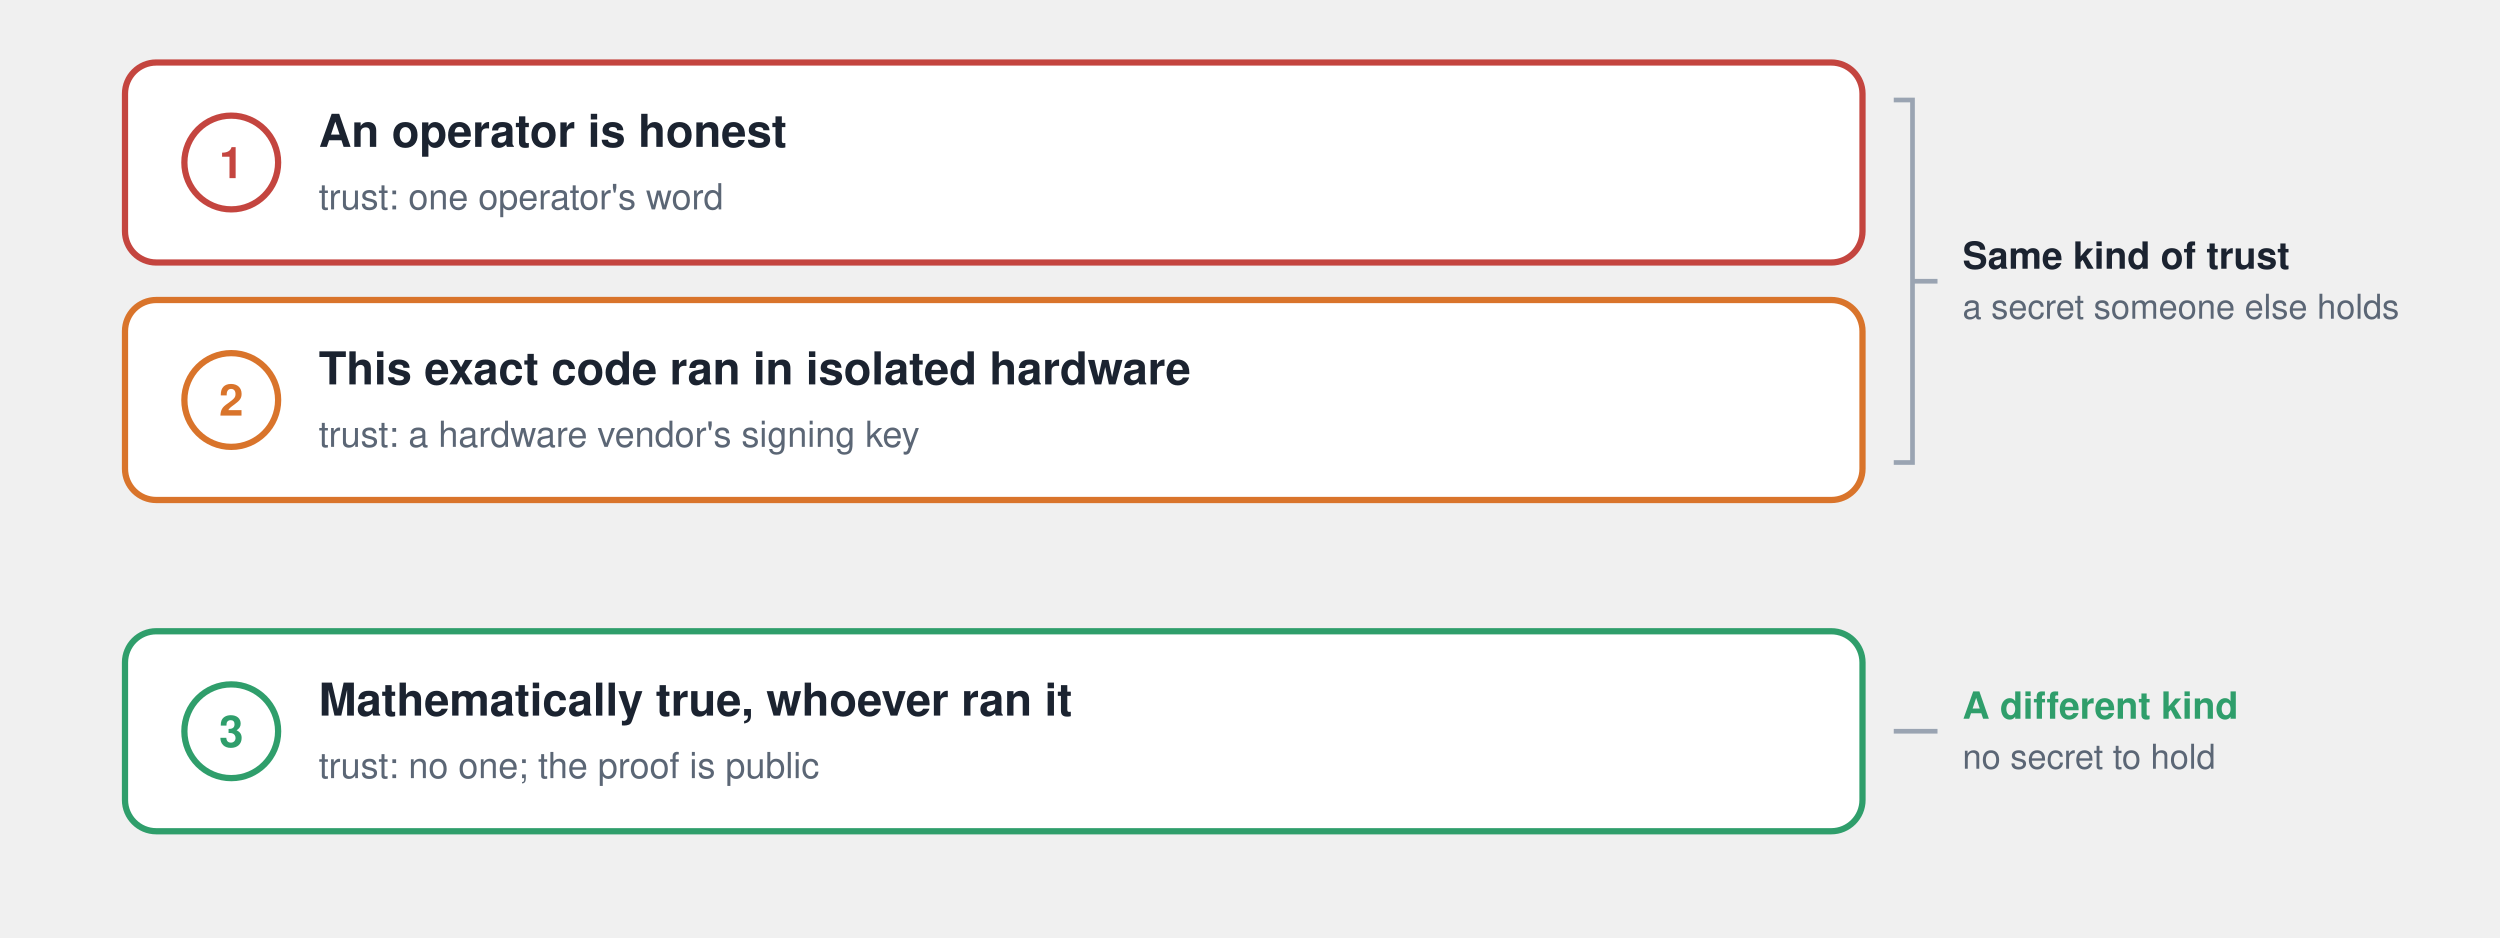
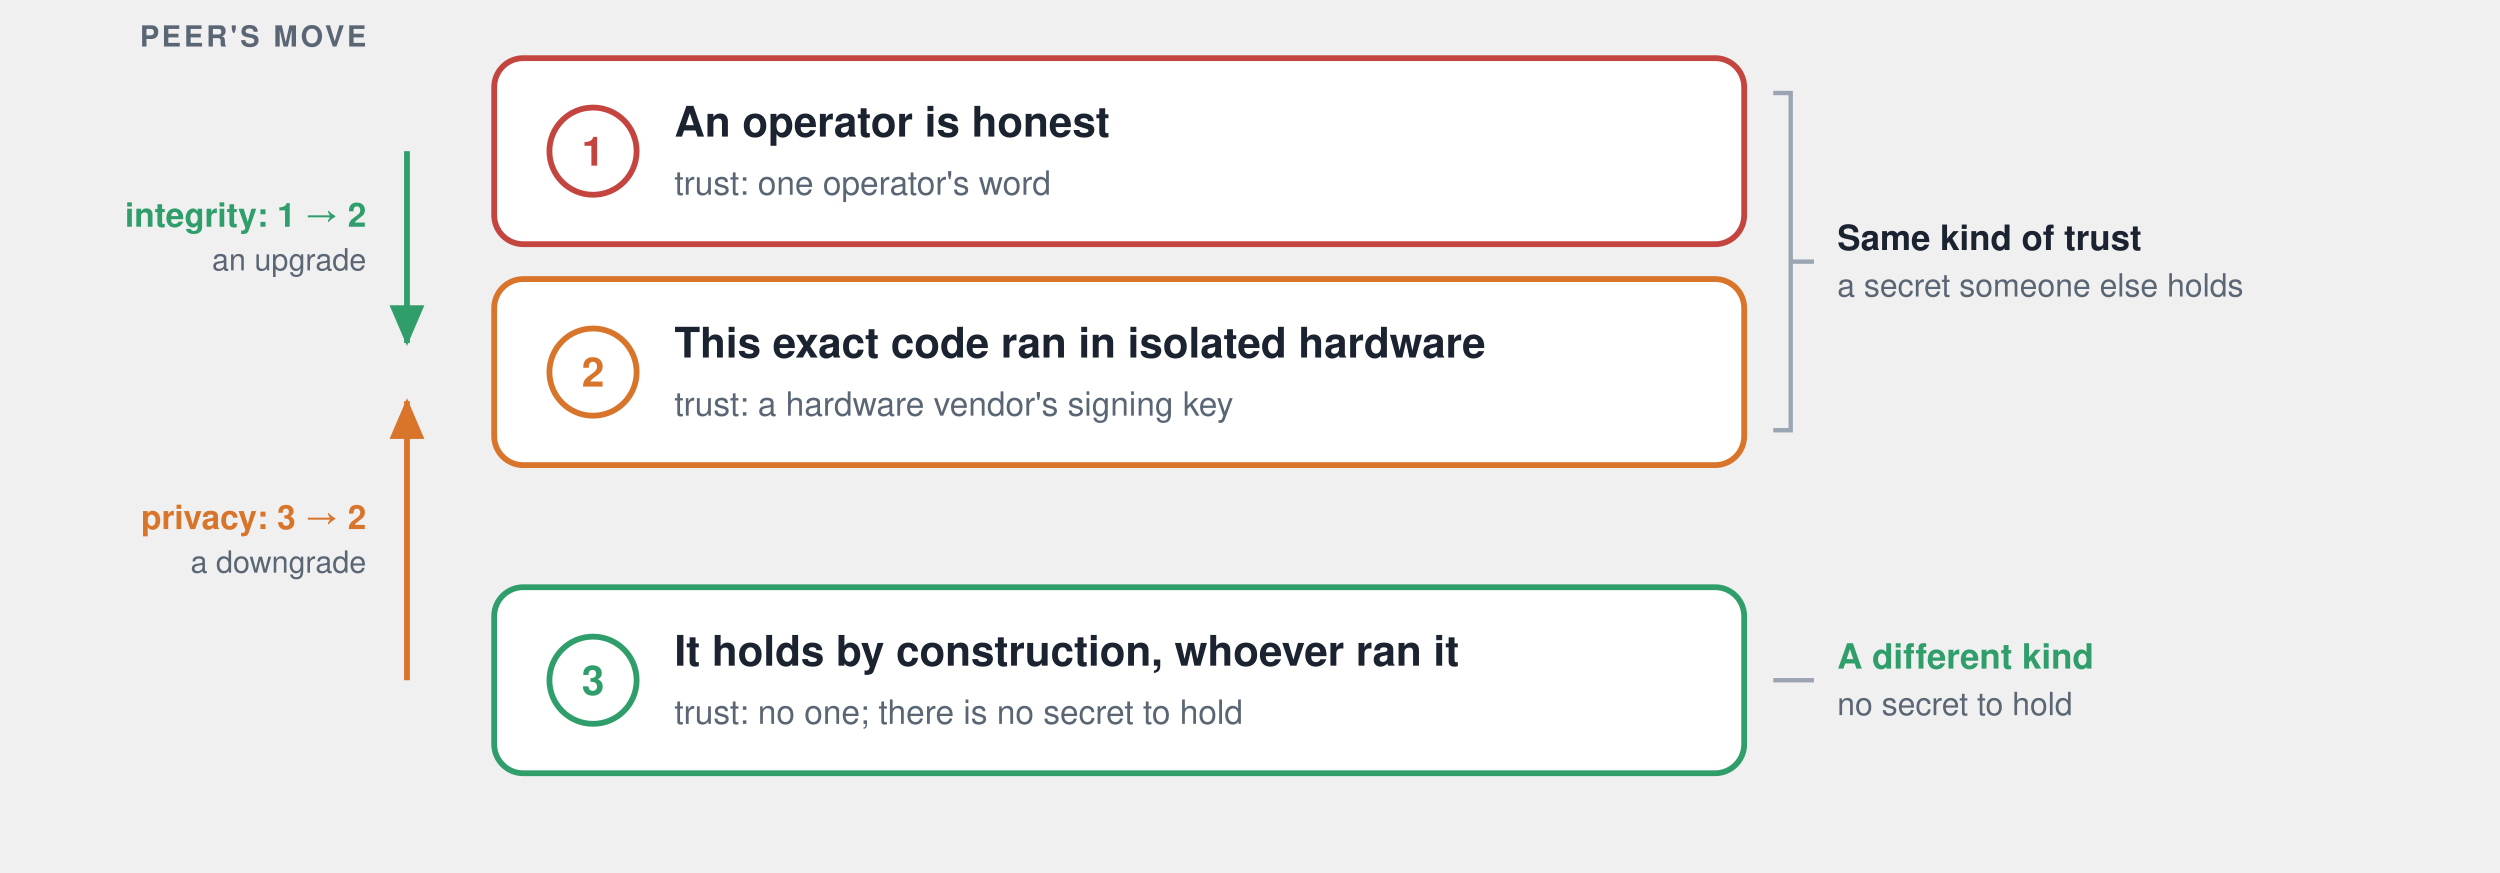
- <svg xmlns="http://www.w3.org/2000/svg" viewBox="0 0 800 300" width="800" height="300" font-family="-apple-system,BlinkMacSystemFont,'Segoe UI',Helvetica,Arial,sans-serif">
+ <svg xmlns="http://www.w3.org/2000/svg" viewBox="0 0 860 300" width="860" height="300" font-family="-apple-system,BlinkMacSystemFont,'Segoe UI',Helvetica,Arial,sans-serif">
  <defs>
+     <marker id="ah-int" markerWidth="9" markerHeight="8" refX="6.5" refY="3" orient="auto" markerUnits="strokeWidth">
+       <path d="M0,0 L7,3 L0,6 Z" fill="#2f9e6b" />
+     </marker>
+     <marker id="ah-priv" markerWidth="9" markerHeight="8" refX="6.5" refY="3" orient="auto" markerUnits="strokeWidth">
+       <path d="M0,0 L7,3 L0,6 Z" fill="#d9742b" />
+     </marker>
    <style>.strong{fill:#1b2330}.muted{fill:#5b6675}</style>
  </defs>
-   <rect x="40" y="20" width="556" height="64" rx="10" fill="#ffffff" stroke="#c4453f" stroke-width="2" />
-   <circle cx="74" cy="52" r="15" fill="none" stroke="#c4453f" stroke-width="2" />
-   <text x="74" y="57" text-anchor="middle" font-size="14" font-weight="700" fill="#c4453f">1</text>
-   <text x="102" y="47" font-size="14.5" font-weight="700" class="strong">An operator is honest</text>
-   <text x="102" y="67" font-size="11.5" class="muted">trust: one operator's word</text>
-   <rect x="40" y="96" width="556" height="64" rx="10" fill="#ffffff" stroke="#d9742b" stroke-width="2" />
-   <circle cx="74" cy="128" r="15" fill="none" stroke="#d9742b" stroke-width="2" />
-   <text x="74" y="133" text-anchor="middle" font-size="14" font-weight="700" fill="#d9742b">2</text>
-   <text x="102" y="123" font-size="14.5" font-weight="700" class="strong">This exact code ran in isolated hardware</text>
-   <text x="102" y="143" font-size="11.5" class="muted">trust: a hardware vendor's signing key</text>
-   <rect x="40" y="202" width="556" height="64" rx="10" fill="#ffffff" stroke="#2f9e6b" stroke-width="2" />
-   <circle cx="74" cy="234" r="15" fill="none" stroke="#2f9e6b" stroke-width="2" />
-   <text x="74" y="239" text-anchor="middle" font-size="14" font-weight="700" fill="#2f9e6b">3</text>
-   <text x="102" y="229" font-size="14.5" font-weight="700" class="strong">Mathematically true, whoever ran it</text>
-   <text x="102" y="249" font-size="11.5" class="muted">trust: no one; the proof is public</text>
-   <path d="M606,32 L612,32 L612,148 L606,148 M612,90 L620,90" fill="none" stroke="#9aa4b2" stroke-width="1.5" />
-   <text x="628" y="86" font-size="12" font-weight="700" class="strong">Same kind of trust</text>
-   <text x="628" y="102" font-size="11" class="muted">a secret someone else holds</text>
-   <path d="M606,234 L620,234" fill="none" stroke="#9aa4b2" stroke-width="1.5" />
-   <text x="628" y="230" font-size="12" font-weight="700" fill="#2f9e6b">A different kind</text>
-   <text x="628" y="246" font-size="11" class="muted">no secret to hold</text>
+   <text x="126" y="16" text-anchor="end" font-size="10" font-weight="700" letter-spacing="1" class="muted">PEER'S MOVE</text>
+   <line x1="140" y1="52" x2="140" y2="118" stroke="#2f9e6b" stroke-width="2" marker-end="url(#ah-int)" />
+   <text x="126" y="78" text-anchor="end" font-size="11.5" font-weight="700" fill="#2f9e6b">integrity: 1 → 2</text>
+   <text x="126" y="93" text-anchor="end" font-size="10.5" class="muted">an upgrade</text>
+   <line x1="140" y1="234" x2="140" y2="138" stroke="#d9742b" stroke-width="2" marker-end="url(#ah-priv)" />
+   <text x="126" y="182" text-anchor="end" font-size="11.5" font-weight="700" fill="#d9742b">privacy: 3 → 2</text>
+   <text x="126" y="197" text-anchor="end" font-size="10.5" class="muted">a downgrade</text>
+   <rect x="170" y="20" width="430" height="64" rx="10" fill="#ffffff" stroke="#c4453f" stroke-width="2" />
+   <circle cx="204" cy="52" r="15" fill="none" stroke="#c4453f" stroke-width="2" />
+   <text x="204" y="57" text-anchor="middle" font-size="14" font-weight="700" fill="#c4453f">1</text>
+   <text x="232" y="47" font-size="14.5" font-weight="700" class="strong">An operator is honest</text>
+   <text x="232" y="67" font-size="11.5" class="muted">trust: one operator's word</text>
+   <rect x="170" y="96" width="430" height="64" rx="10" fill="#ffffff" stroke="#d9742b" stroke-width="2" />
+   <circle cx="204" cy="128" r="15" fill="none" stroke="#d9742b" stroke-width="2" />
+   <text x="204" y="133" text-anchor="middle" font-size="14" font-weight="700" fill="#d9742b">2</text>
+   <text x="232" y="123" font-size="14.5" font-weight="700" class="strong">This exact code ran in isolated hardware</text>
+   <text x="232" y="143" font-size="11.5" class="muted">trust: a hardware vendor's signing key</text>
+   <rect x="170" y="202" width="430" height="64" rx="10" fill="#ffffff" stroke="#2f9e6b" stroke-width="2" />
+   <circle cx="204" cy="234" r="15" fill="none" stroke="#2f9e6b" stroke-width="2" />
+   <text x="204" y="239" text-anchor="middle" font-size="14" font-weight="700" fill="#2f9e6b">3</text>
+   <text x="232" y="229" font-size="14.5" font-weight="700" class="strong">It holds by construction, whoever ran it</text>
+   <text x="232" y="249" font-size="11.5" class="muted">trust: no one; there is no secret to hold</text>
+   <path d="M610,32 L616,32 L616,148 L610,148 M616,90 L624,90" fill="none" stroke="#9aa4b2" stroke-width="1.5" />
+   <text x="632" y="86" font-size="12" font-weight="700" class="strong">Same kind of trust</text>
+   <text x="632" y="102" font-size="11" class="muted">a secret someone else holds</text>
+   <path d="M610,234 L624,234" fill="none" stroke="#9aa4b2" stroke-width="1.5" />
+   <text x="632" y="230" font-size="12" font-weight="700" fill="#2f9e6b">A different kind</text>
+   <text x="632" y="246" font-size="11" class="muted">no secret to hold</text>
</svg>
